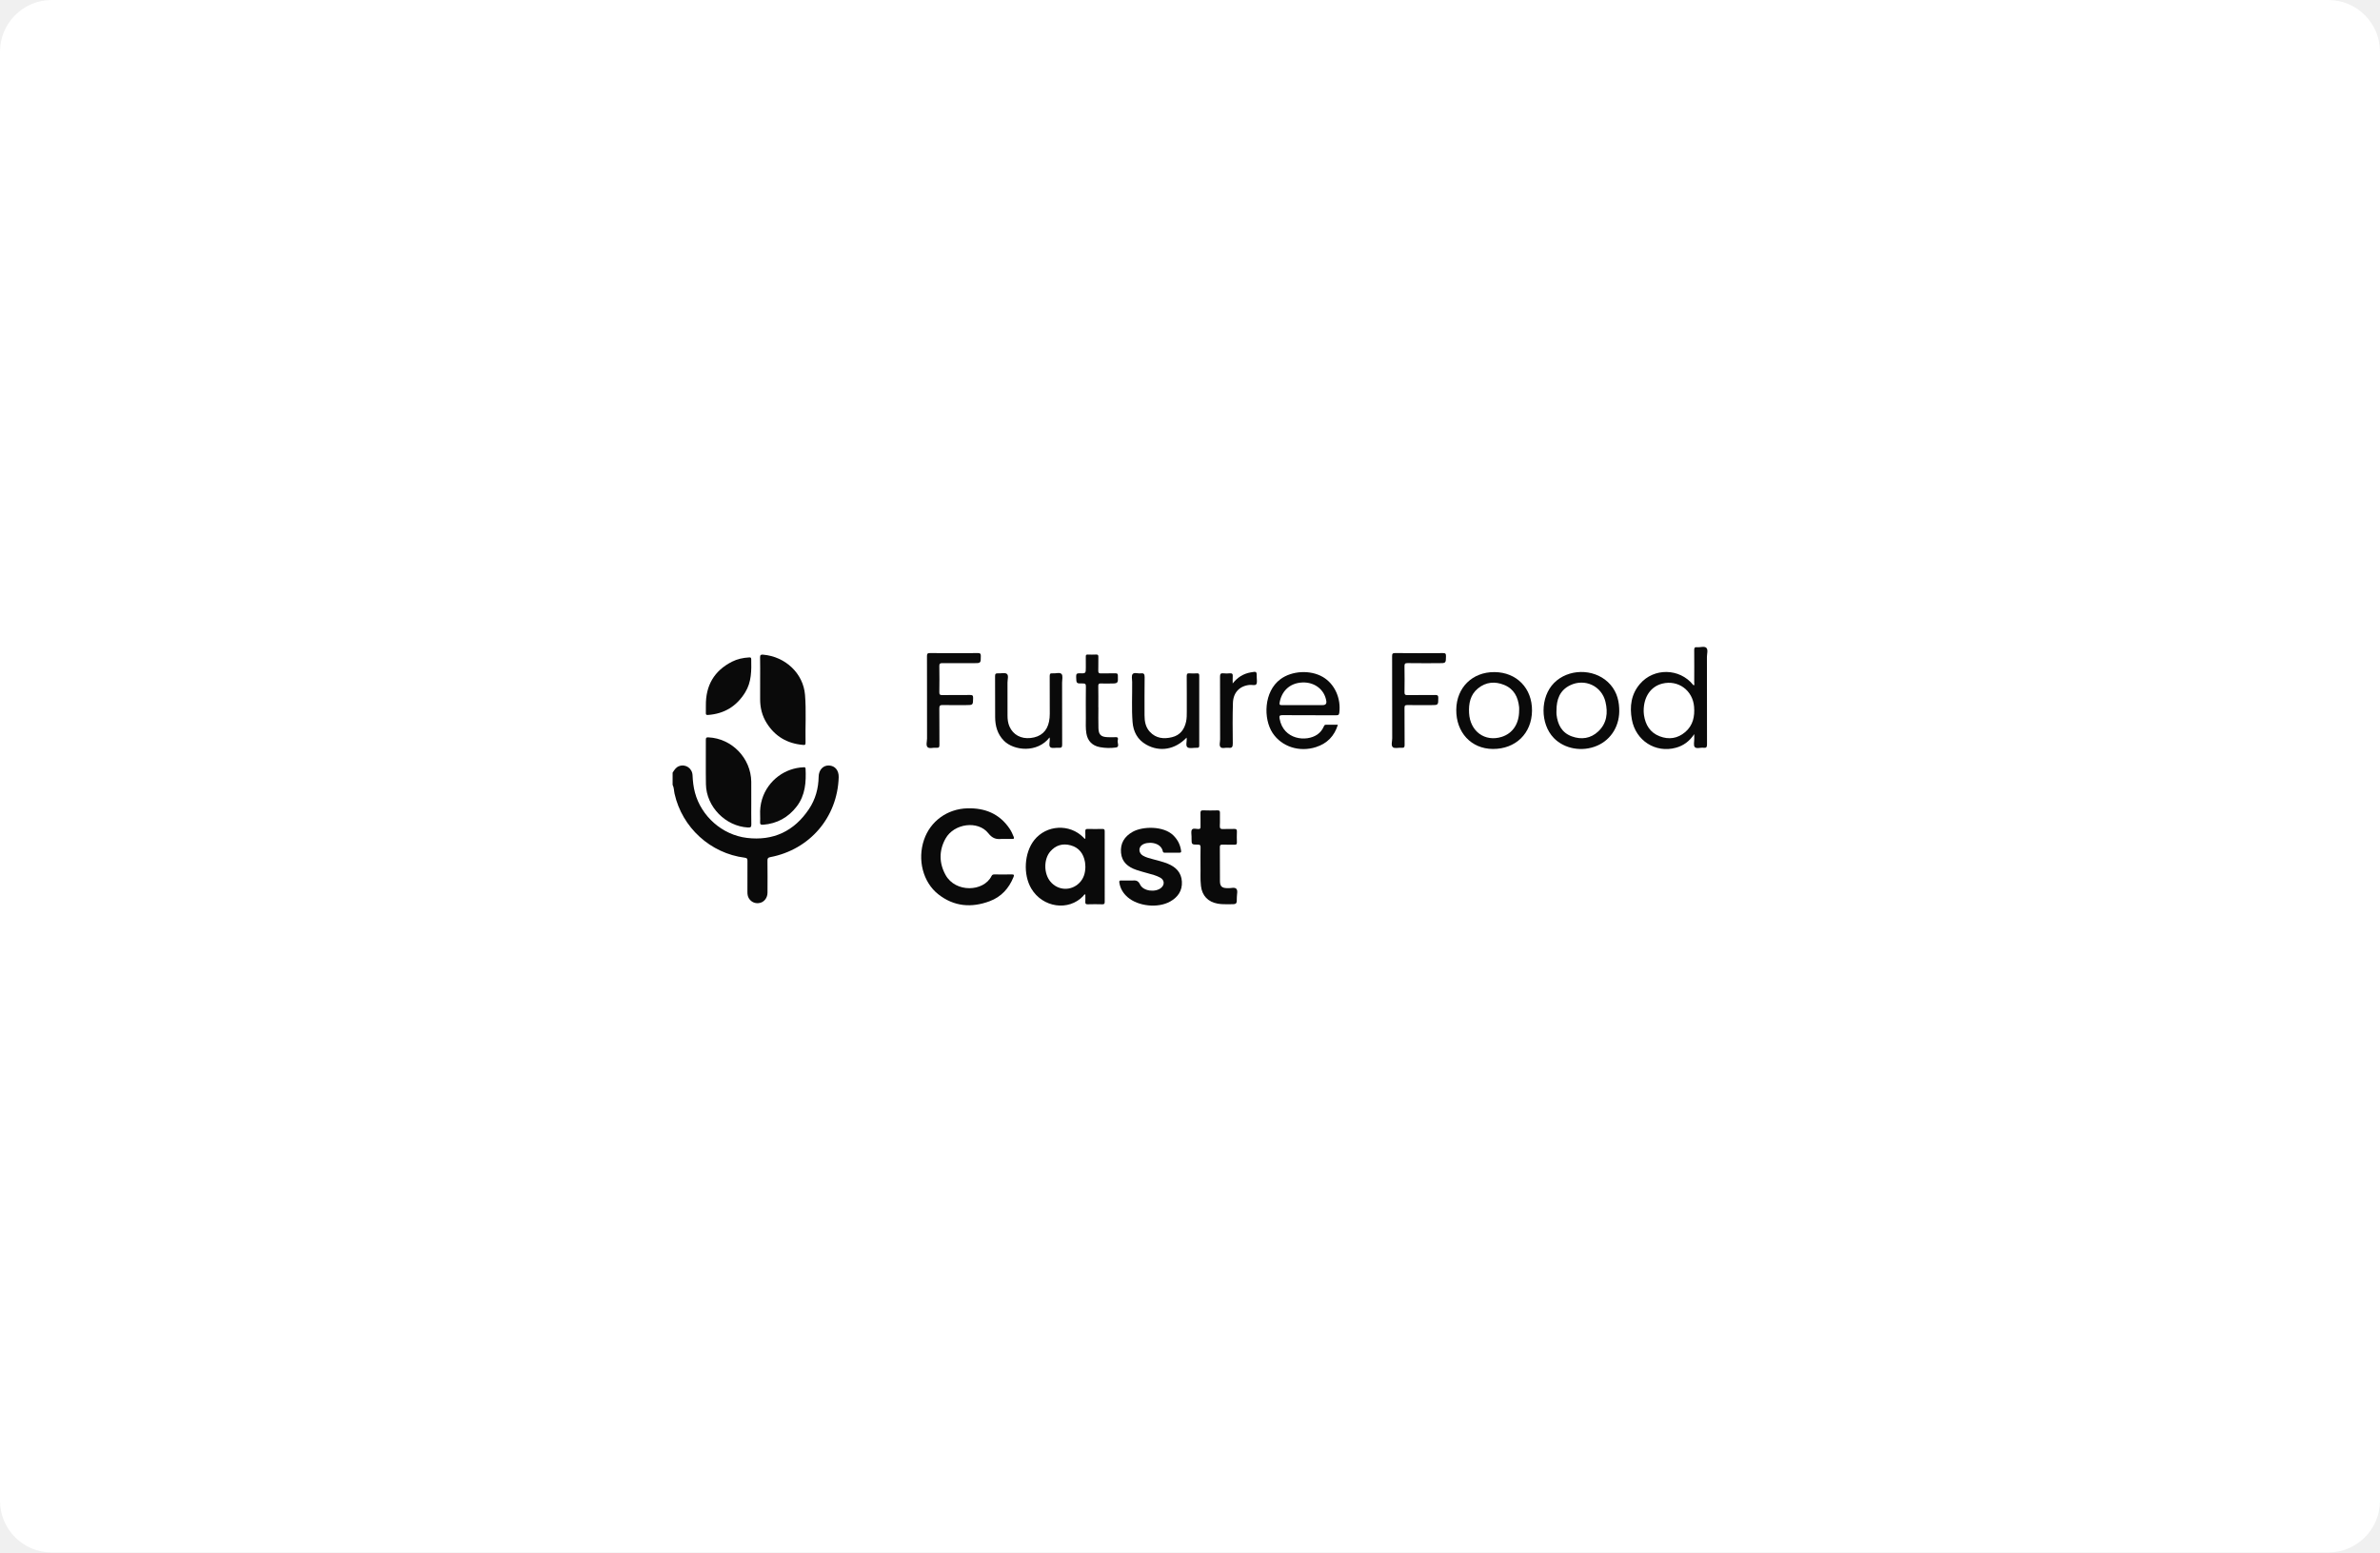
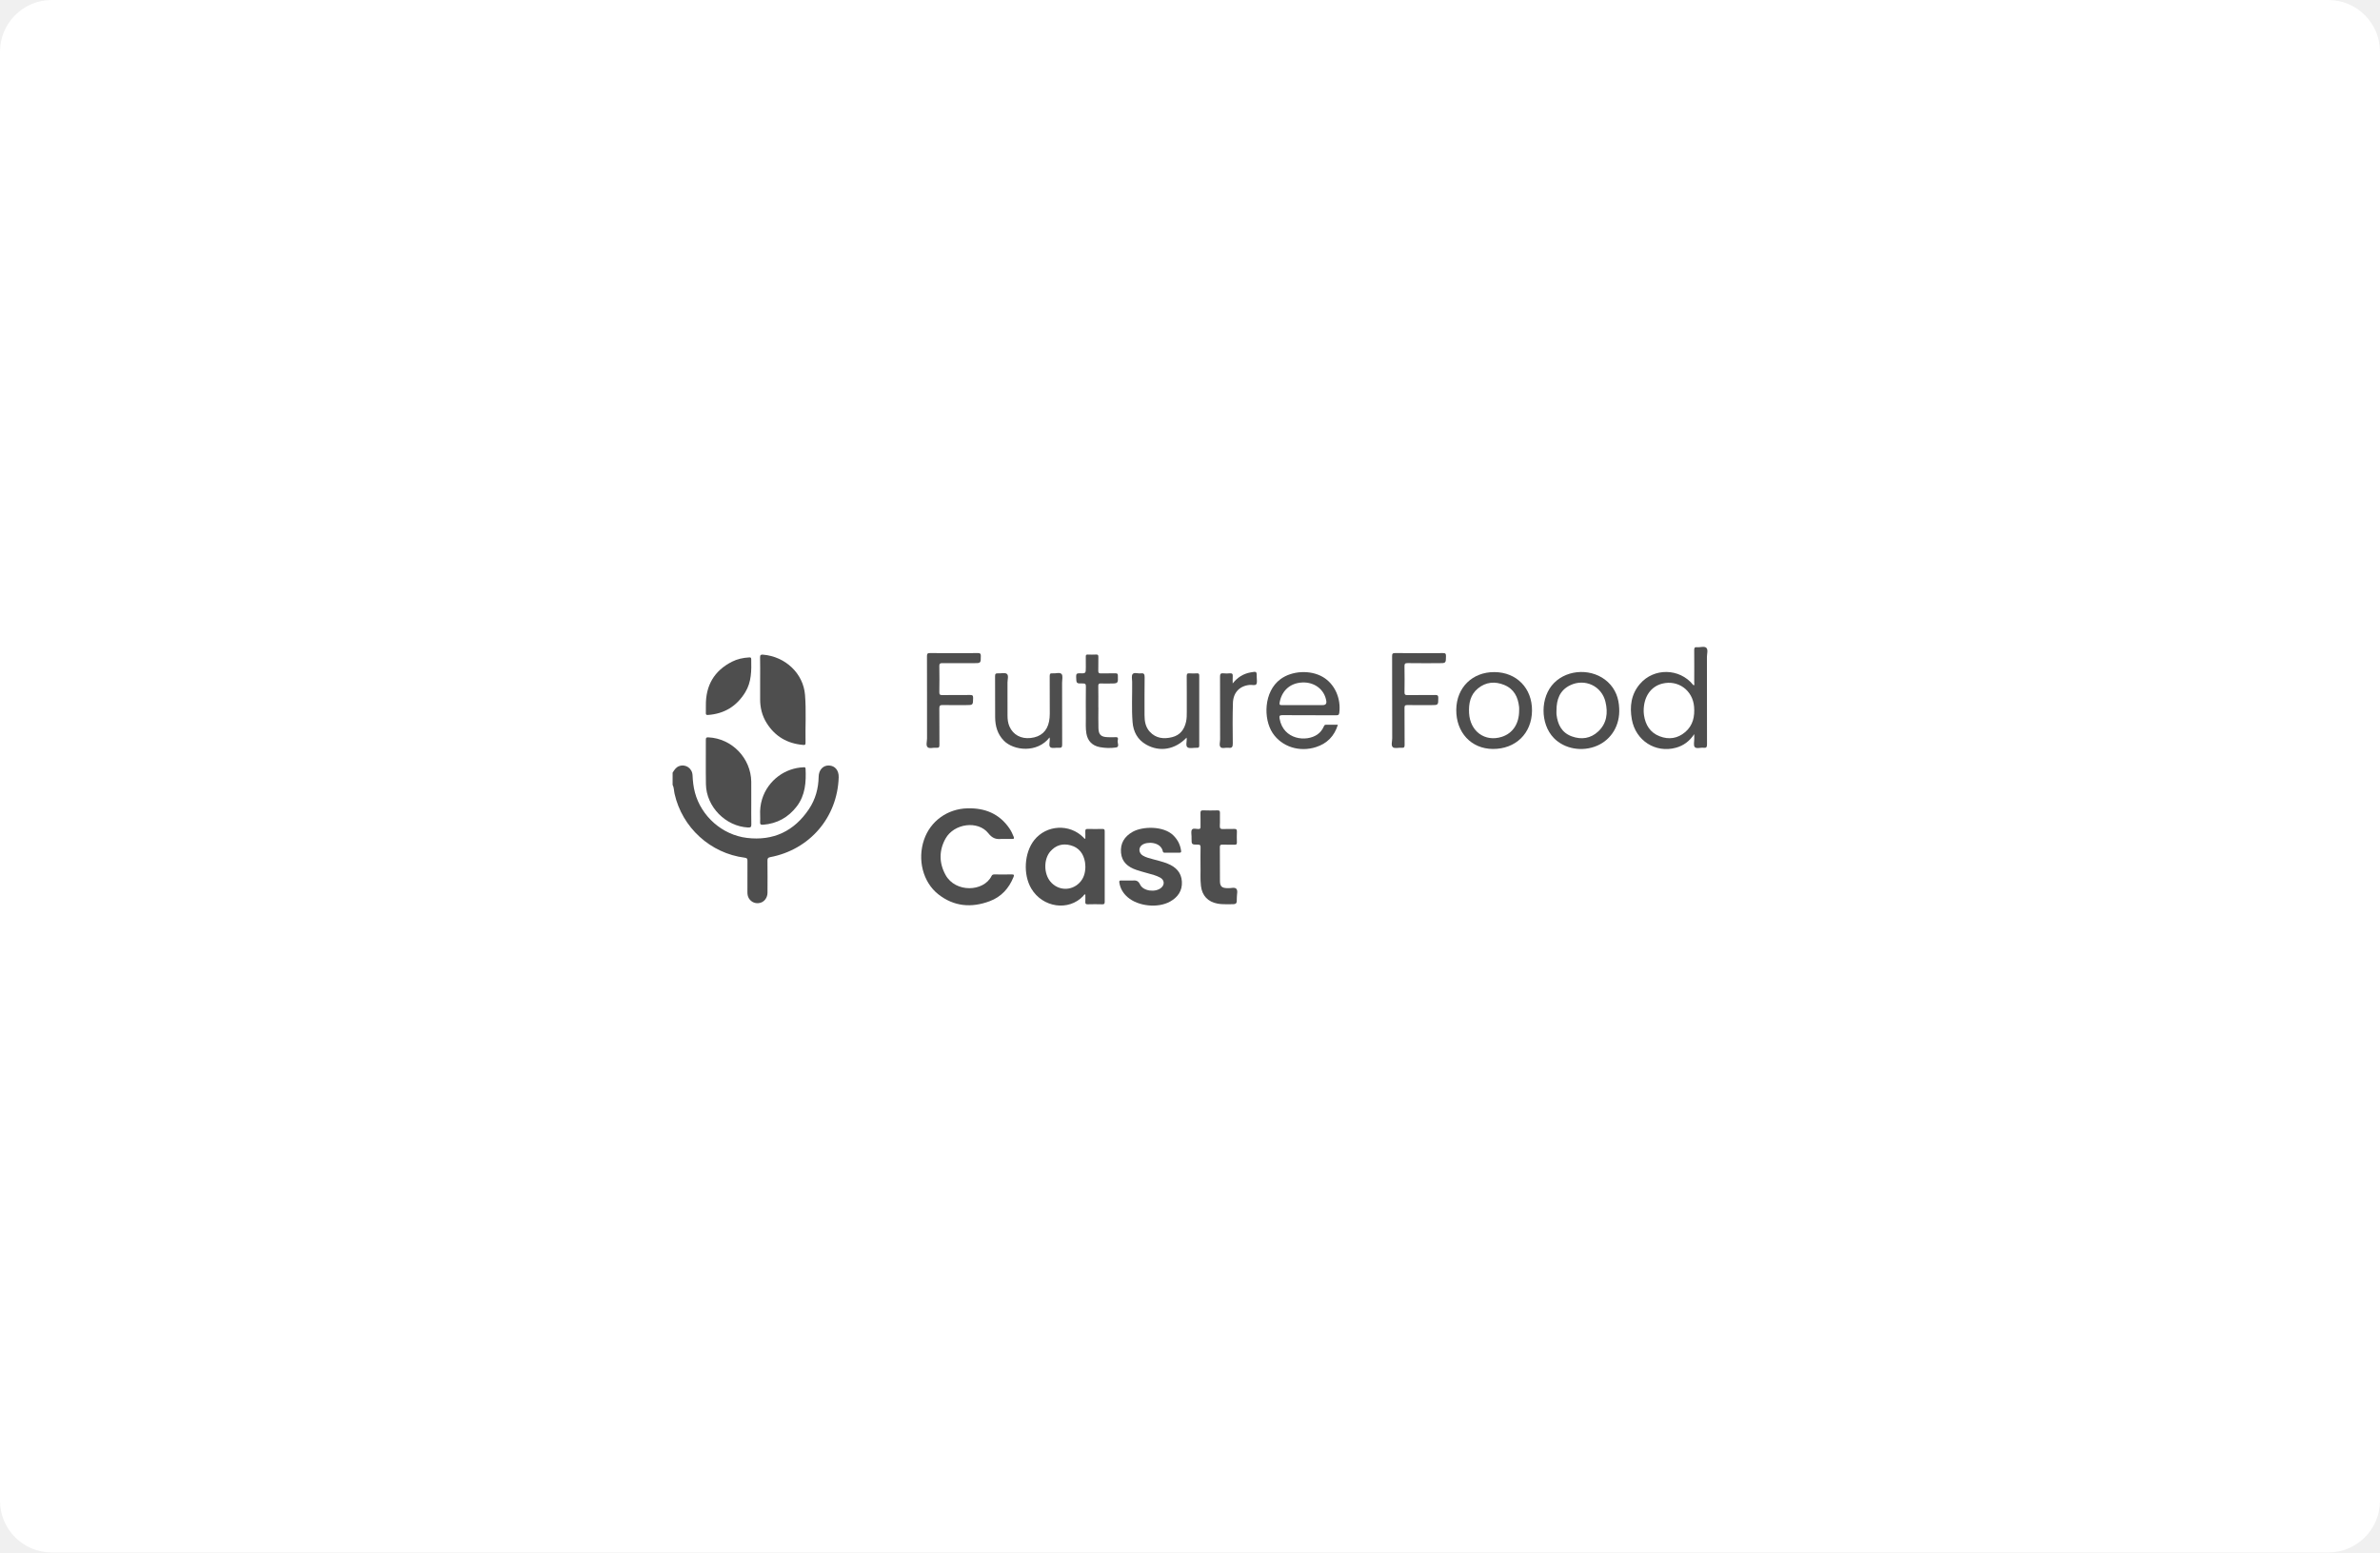
<svg xmlns="http://www.w3.org/2000/svg" preserveAspectRatio="none" overflow="visible" style="display: block;" width="368" height="240" viewBox="0 0 368 240" fill="none">
  <g id="Frame 402">
    <rect id="Rectangle 34625177" width="368" height="240" rx="8" fill="white" />
    <g id="Vector">
-       <path d="M104.001 119.452C104.259 119.049 104.495 118.632 104.986 118.446C105.992 118.065 107.037 118.753 107.085 119.865C107.125 120.77 107.222 121.659 107.457 122.538C108.431 126.172 111.648 129.068 115.484 129.533C119.564 130.027 122.792 128.494 125.075 125.09C126.084 123.585 126.551 121.887 126.581 120.075C126.599 119.021 127.271 118.301 128.183 118.34C129.123 118.381 129.715 119.105 129.681 120.171C129.482 126.364 125.207 131.352 119.088 132.51C118.736 132.577 118.663 132.717 118.667 133.053C118.687 134.704 118.682 136.354 118.673 138.005C118.669 138.771 118.193 139.408 117.534 139.575C116.847 139.748 116.178 139.485 115.806 138.896C115.613 138.59 115.567 138.251 115.567 137.897C115.569 136.298 115.562 134.699 115.573 133.101C115.575 132.8 115.534 132.643 115.169 132.597C109.845 131.926 105.478 127.937 104.305 122.716C104.201 122.254 104.225 121.763 104 121.329L104.001 119.452Z" fill="#0A0A0A" />
-       <path d="M167.817 129.637C167.817 129.262 167.83 128.887 167.813 128.513C167.801 128.247 167.887 128.143 168.168 128.149C168.936 128.165 169.706 128.166 170.474 128.149C170.769 128.143 170.813 128.271 170.812 128.524C170.805 132.154 170.804 135.785 170.813 139.415C170.813 139.703 170.748 139.808 170.44 139.799C169.69 139.777 168.938 139.777 168.187 139.799C167.878 139.809 167.797 139.699 167.813 139.412C167.834 139.033 167.818 138.652 167.818 138.269C167.605 138.254 167.576 138.424 167.491 138.515C165.241 140.9 161.214 140.323 159.457 137.36C158.167 135.185 158.37 131.827 159.911 129.88C161.795 127.5 165.394 127.306 167.524 129.471C167.584 129.533 167.64 129.598 167.696 129.662C167.736 129.654 167.776 129.645 167.817 129.637ZM167.824 134.036C167.804 133.777 167.808 133.513 167.762 133.258C167.535 131.975 166.85 131.043 165.559 130.685C164.326 130.343 163.24 130.654 162.395 131.635C161.364 132.833 161.38 135.044 162.408 136.281C163.574 137.686 165.594 137.783 166.882 136.499C167.566 135.817 167.805 134.97 167.824 134.036Z" fill="#0A0A0A" />
-       <path d="M155.114 129.691C155.027 129.691 154.938 129.683 154.851 129.691C154.005 129.786 153.422 129.581 152.821 128.819C151.234 126.801 147.521 127.279 146.197 129.644C145.17 131.48 145.189 133.43 146.211 135.273C147.744 138.032 152.092 137.891 153.314 135.426C153.414 135.223 153.557 135.177 153.77 135.179C154.66 135.19 155.552 135.199 156.443 135.176C156.853 135.166 156.81 135.337 156.701 135.607C155.994 137.35 154.804 138.654 153.032 139.317C150.211 140.372 147.505 140.159 145.083 138.251C142.704 136.378 141.823 132.897 142.876 129.817C143.859 126.943 146.473 125.046 149.578 124.962C152.29 124.889 154.533 125.79 156.094 128.089C156.368 128.492 156.57 128.934 156.749 129.387C156.831 129.597 156.79 129.705 156.529 129.696C156.058 129.682 155.586 129.691 155.114 129.691Z" fill="#0A0A0A" />
-       <path d="M116.163 124.083C116.163 125.195 116.149 126.306 116.172 127.418C116.18 127.808 116.11 127.949 115.665 127.926C112.196 127.746 109.214 124.727 109.152 121.24C109.111 118.948 109.152 116.655 109.138 114.364C109.136 114.029 109.233 113.978 109.55 113.992C113.169 114.164 116.115 117.209 116.161 120.854C116.175 121.929 116.163 123.006 116.163 124.083Z" fill="#0A0A0A" />
-       <path d="M117.535 105.054C117.535 103.908 117.551 102.762 117.525 101.617C117.517 101.247 117.664 101.179 117.977 101.206C121.447 101.497 124.206 104.112 124.473 107.421C124.673 109.896 124.505 112.382 124.554 114.862C124.56 115.2 124.369 115.177 124.157 115.158C121.729 114.947 119.838 113.848 118.543 111.779C117.834 110.647 117.527 109.404 117.534 108.075C117.539 107.068 117.535 106.061 117.535 105.054Z" fill="#0A0A0A" />
-       <path d="M261.968 113.49C261.212 114.617 260.291 115.277 259.126 115.596C255.985 116.457 252.914 114.505 252.319 111.22C251.959 109.229 252.201 107.328 253.572 105.73C255.729 103.211 259.685 103.284 261.776 105.851C261.807 105.89 261.846 105.925 261.886 105.969C262.044 105.849 261.964 105.681 261.964 105.542C261.97 103.857 261.977 102.172 261.961 100.488C261.958 100.154 262.04 100.012 262.394 100.053C262.889 100.109 263.536 99.839 263.849 100.162C264.134 100.456 263.928 101.089 263.928 101.571C263.933 106.07 263.924 110.569 263.941 115.066C263.944 115.503 263.831 115.653 263.397 115.599C262.935 115.541 262.316 115.794 262.049 115.492C261.82 115.234 261.978 114.635 261.97 114.187C261.965 114.004 261.968 113.821 261.968 113.49ZM254.147 109.925C254.157 110.066 254.159 110.311 254.194 110.55C254.423 112.058 255.13 113.243 256.606 113.819C258.038 114.379 259.4 114.171 260.573 113.172C261.78 112.145 262.063 110.752 261.942 109.253C261.734 106.712 259.472 105.072 257.032 105.681C255.246 106.126 254.136 107.721 254.147 109.925Z" fill="#0A0A0A" />
-       <path d="M174.564 136.121C174.74 136.121 174.915 136.133 175.089 136.119C175.619 136.08 175.984 136.114 176.281 136.742C176.778 137.787 178.678 138 179.558 137.234C180.11 136.753 180.047 136.039 179.402 135.679C178.789 135.337 178.106 135.178 177.435 134.99C176.848 134.826 176.257 134.671 175.682 134.471C174.412 134.032 173.467 133.279 173.335 131.842C173.2 130.363 173.867 129.306 175.141 128.59C176.679 127.727 179.898 127.655 181.41 129.132C182.087 129.794 182.484 130.566 182.619 131.491C182.65 131.7 182.641 131.823 182.38 131.82C181.611 131.811 180.842 131.809 180.073 131.822C179.857 131.825 179.82 131.71 179.781 131.546C179.435 130.138 177.372 130.051 176.585 130.627C175.994 131.058 176.061 131.88 176.718 132.273C177.186 132.552 177.716 132.677 178.237 132.82C179.009 133.033 179.792 133.211 180.538 133.511C181.797 134.019 182.659 134.861 182.745 136.275C182.831 137.692 182.132 138.699 180.928 139.373C179.043 140.429 175.996 140.114 174.364 138.706C173.67 138.107 173.218 137.365 173.075 136.446C173.034 136.185 173.1 136.105 173.361 136.115C173.763 136.131 174.165 136.119 174.566 136.119L174.564 136.121Z" fill="#0A0A0A" />
-       <path d="M206.866 112.044C206.317 113.803 205.202 114.939 203.488 115.492C200.905 116.325 198.179 115.436 196.776 113.321C195.323 111.13 195.385 106.915 197.992 104.992C199.753 103.693 202.592 103.521 204.538 104.654C206.365 105.717 207.379 107.959 207.082 110.212C207.036 110.558 206.869 110.574 206.596 110.573C203.834 110.567 201.072 110.581 198.311 110.557C197.841 110.553 197.779 110.677 197.855 111.107C198.435 114.375 202.011 114.738 203.708 113.538C204.148 113.227 204.461 112.816 204.679 112.333C204.755 112.163 204.807 112.033 205.035 112.038C205.627 112.052 206.221 112.044 206.866 112.044ZM201.437 109.002C202.466 109.002 203.495 109.002 204.523 109.002C204.958 109.002 205.142 108.794 205.077 108.376C204.803 106.612 203.264 105.421 201.363 105.507C199.274 105.603 198.115 107.004 197.851 108.665C197.802 108.976 197.943 109.006 198.194 109.005C199.275 108.997 200.356 109.002 201.437 109.002Z" fill="#0A0A0A" />
-       <path d="M231.08 103.901C234.513 103.926 236.918 106.403 236.882 109.874C236.843 113.38 234.349 115.81 230.814 115.784C227.486 115.76 225.135 113.234 225.171 109.717C225.206 106.293 227.66 103.876 231.08 103.901ZM234.891 109.842C234.891 109.668 234.906 109.494 234.889 109.321C234.73 107.77 234.105 106.504 232.577 105.883C231.147 105.302 229.755 105.426 228.538 106.414C227.329 107.395 227.075 108.775 227.151 110.227C227.302 113.065 229.6 114.734 232.193 113.916C233.902 113.378 234.896 111.882 234.891 109.842Z" fill="#0A0A0A" />
-       <path d="M250.362 109.491C250.512 112.097 249.171 114.327 246.943 115.284C244.636 116.274 241.889 115.783 240.249 114.087C238.123 111.886 238.141 107.745 240.291 105.579C242.468 103.384 246.315 103.308 248.605 105.431C249.811 106.548 250.304 107.982 250.362 109.491ZM240.666 109.821C240.666 110.03 240.646 110.239 240.669 110.445C240.846 111.996 241.469 113.267 243.031 113.838C244.527 114.383 245.957 114.171 247.125 113.073C248.466 111.813 248.644 110.187 248.239 108.496C247.65 106.04 245.047 104.835 242.771 105.941C241.157 106.726 240.67 108.157 240.666 109.821Z" fill="#0A0A0A" />
-       <path d="M185.626 133.879C185.626 132.787 185.611 131.883 185.634 130.979C185.643 130.651 185.538 130.574 185.221 130.574C184.24 130.574 184.24 130.56 184.24 129.604C184.24 129.517 184.239 129.43 184.24 129.343C184.246 128.979 184.125 128.532 184.294 128.272C184.486 127.977 184.968 128.171 185.322 128.162C185.595 128.154 185.631 128.032 185.628 127.809C185.62 127.114 185.638 126.418 185.62 125.724C185.61 125.405 185.673 125.259 186.042 125.275C186.774 125.306 187.51 125.297 188.244 125.278C188.536 125.271 188.64 125.351 188.63 125.654C188.609 126.313 188.657 126.977 188.612 127.635C188.581 128.094 188.748 128.19 189.168 128.163C189.725 128.126 190.286 128.17 190.845 128.147C191.174 128.133 191.266 128.25 191.253 128.565C191.23 129.121 191.234 129.678 191.251 130.233C191.259 130.508 191.168 130.596 190.893 130.589C190.265 130.572 189.635 130.596 189.006 130.577C188.72 130.569 188.614 130.64 188.616 130.947C188.631 132.702 188.616 134.457 188.631 136.213C188.637 137.009 188.917 137.271 189.706 137.301C189.758 137.303 189.811 137.298 189.863 137.302C190.309 137.339 190.895 137.104 191.166 137.407C191.428 137.7 191.238 138.271 191.243 138.719C191.252 139.792 191.246 139.795 190.16 139.79C189.532 139.787 188.906 139.812 188.28 139.698C186.783 139.428 185.873 138.475 185.695 136.97C185.566 135.878 185.657 134.782 185.625 133.877L185.626 133.879Z" fill="#0A0A0A" />
-       <path d="M183.473 114.033C181.693 115.886 179.339 116.297 177.242 115.119C175.881 114.355 175.233 113.113 175.118 111.613C174.958 109.55 175.081 107.48 175.056 105.412C175.051 104.998 174.923 104.454 175.133 104.203C175.381 103.905 175.952 104.154 176.378 104.095C176.846 104.032 176.992 104.187 176.985 104.679C176.953 106.642 176.974 108.607 176.97 110.571C176.968 111.516 177.13 112.418 177.795 113.136C178.742 114.157 179.952 114.276 181.22 113.965C182.47 113.659 183.133 112.769 183.396 111.553C183.507 111.039 183.504 110.519 183.503 109.997C183.5 108.172 183.511 106.347 183.493 104.522C183.49 104.181 183.582 104.067 183.926 104.094C184.307 104.125 184.695 104.119 185.078 104.094C185.368 104.076 185.428 104.188 185.428 104.452C185.42 108.049 185.42 111.648 185.428 115.245C185.428 115.506 185.372 115.617 185.083 115.601C184.579 115.572 183.928 115.768 183.608 115.522C183.272 115.264 183.564 114.58 183.473 114.033Z" fill="#0A0A0A" />
-       <path d="M162.289 113.999C160.384 116.47 156.717 116.048 155.208 114.492C154.221 113.474 153.882 112.233 153.872 110.876C153.855 108.757 153.877 106.637 153.86 104.518C153.857 104.158 153.983 104.073 154.311 104.095C154.78 104.126 155.391 103.947 155.683 104.179C155.994 104.426 155.778 105.058 155.781 105.522C155.793 107.224 155.786 108.927 155.785 110.629C155.785 111.206 155.849 111.773 156.084 112.307C156.653 113.597 157.871 114.256 159.365 114.09C160.93 113.916 161.904 113.046 162.204 111.547C162.283 111.155 162.319 110.759 162.318 110.356C162.312 108.411 162.324 106.465 162.307 104.52C162.304 104.177 162.396 104.058 162.74 104.095C163.221 104.146 163.863 103.891 164.14 104.199C164.379 104.463 164.222 105.088 164.222 105.554C164.226 108.733 164.216 111.912 164.234 115.091C164.236 115.494 164.142 115.641 163.723 115.6C163.275 115.556 162.685 115.739 162.409 115.515C162.117 115.279 162.348 114.669 162.315 114.225C162.312 114.176 162.304 114.129 162.289 113.999Z" fill="#0A0A0A" />
-       <path d="M143.339 108.262C143.339 105.986 143.346 103.709 143.33 101.433C143.328 101.082 143.397 100.959 143.781 100.961C146.261 100.98 148.743 100.978 151.224 100.962C151.574 100.96 151.656 101.068 151.655 101.399C151.654 102.522 151.666 102.522 150.547 102.522C148.939 102.522 147.332 102.531 145.724 102.516C145.381 102.513 145.233 102.573 145.24 102.964C145.264 104.318 145.262 105.675 145.24 107.03C145.234 107.387 145.358 107.458 145.689 107.454C147.122 107.438 148.555 107.457 149.988 107.44C150.332 107.435 150.472 107.492 150.466 107.881C150.449 109.003 150.469 109.003 149.36 109.003C148.171 109.003 146.983 109.022 145.796 108.994C145.375 108.984 145.232 109.077 145.239 109.526C145.266 111.384 145.24 113.245 145.257 115.104C145.261 115.469 145.208 115.652 144.784 115.598C144.322 115.541 143.707 115.786 143.424 115.504C143.141 115.224 143.343 114.615 143.341 114.152C143.333 112.188 143.337 110.225 143.337 108.261L143.339 108.262Z" fill="#0A0A0A" />
-       <path d="M215.258 108.236C215.258 105.978 215.266 103.719 215.251 101.46C215.248 101.099 215.299 100.955 215.721 100.959C218.184 100.984 220.647 100.978 223.111 100.963C223.466 100.961 223.585 101.034 223.581 101.41C223.567 102.523 223.584 102.523 222.469 102.523C220.862 102.523 219.254 102.537 217.648 102.512C217.244 102.506 217.158 102.625 217.165 103.007C217.19 104.345 217.185 105.683 217.167 107.021C217.162 107.359 217.253 107.462 217.601 107.458C219.05 107.439 220.5 107.461 221.95 107.441C222.294 107.437 222.39 107.53 222.39 107.874C222.386 109.005 222.4 109.005 221.289 109.005C220.066 109.005 218.843 109.021 217.621 108.996C217.244 108.989 217.162 109.103 217.167 109.46C217.184 111.355 217.165 113.248 217.184 115.142C217.187 115.5 217.109 115.634 216.731 115.601C216.264 115.56 215.638 115.751 215.365 115.516C215.049 115.244 215.27 114.605 215.267 114.127C215.254 112.164 215.261 110.2 215.261 108.237L215.258 108.236Z" fill="#0A0A0A" />
-       <path d="M109.144 109.07C109.107 105.996 110.409 103.703 113.183 102.293C113.998 101.879 114.885 101.688 115.8 101.636C115.975 101.626 116.149 101.602 116.155 101.877C116.192 103.653 116.215 105.422 115.232 107.021C113.909 109.175 111.999 110.351 109.461 110.529C109.176 110.549 109.135 110.446 109.141 110.216C109.151 109.834 109.144 109.452 109.144 109.07Z" fill="#0A0A0A" />
-       <path d="M117.536 126.06C117.347 122.498 119.634 119.907 122.188 119.012C122.848 118.78 123.528 118.644 124.229 118.619C124.383 118.613 124.547 118.582 124.558 118.828C124.656 120.905 124.528 122.933 123.19 124.672C121.881 126.374 120.154 127.326 117.995 127.5C117.619 127.531 117.499 127.416 117.531 127.05C117.559 126.722 117.536 126.39 117.536 126.06Z" fill="#0A0A0A" />
-       <path d="M169.835 109.345C169.835 110.422 169.811 111.499 169.843 112.575C169.872 113.586 170.245 113.928 171.265 113.963C171.684 113.977 172.104 113.984 172.522 113.962C172.951 113.939 172.875 114.252 172.827 114.451C172.736 114.831 173.161 115.474 172.555 115.558C171.739 115.672 170.884 115.66 170.052 115.5C168.892 115.278 168.175 114.549 167.979 113.386C167.845 112.591 167.898 111.792 167.895 110.994C167.887 109.378 167.88 107.763 167.902 106.148C167.907 105.77 167.826 105.646 167.421 105.656C166.406 105.682 166.428 105.659 166.397 104.629C166.384 104.203 166.483 104.069 166.931 104.085C167.892 104.122 167.893 104.095 167.892 103.16C167.892 102.604 167.9 102.048 167.887 101.492C167.882 101.269 167.95 101.182 168.182 101.189C168.619 101.203 169.056 101.21 169.491 101.187C169.789 101.172 169.834 101.302 169.83 101.556C169.816 102.267 169.84 102.98 169.819 103.692C169.809 104.01 169.909 104.114 170.232 104.104C170.982 104.082 171.734 104.107 172.484 104.092C172.752 104.086 172.837 104.156 172.847 104.437C172.887 105.666 172.897 105.665 171.645 105.665C171.174 105.665 170.701 105.685 170.231 105.659C169.913 105.642 169.811 105.733 169.818 106.061C169.839 107.154 169.826 108.249 169.826 109.343H169.835V109.345Z" fill="#0A0A0A" />
-       <path d="M190.603 105.655C191.331 104.731 192.223 104.158 193.358 103.951C194.318 103.776 194.326 103.774 194.32 104.712C194.318 105.075 194.423 105.523 194.25 105.777C194.079 106.025 193.598 105.851 193.254 105.881C191.707 106.018 190.691 107.025 190.638 108.67C190.573 110.754 190.59 112.841 190.615 114.927C190.621 115.457 190.502 115.682 189.942 115.6C189.533 115.539 188.991 115.771 188.733 115.51C188.476 115.25 188.658 114.718 188.657 114.306C188.65 111.073 188.661 107.84 188.643 104.606C188.641 104.198 188.742 104.046 189.16 104.091C189.488 104.127 189.826 104.124 190.155 104.091C190.541 104.054 190.635 104.213 190.608 104.565C190.58 104.926 190.603 105.291 190.603 105.655Z" fill="#0A0A0A" />
+       <path d="M104.001 119.452C104.259 119.049 104.495 118.632 104.986 118.446C105.992 118.065 107.037 118.753 107.085 119.865C107.125 120.77 107.222 121.659 107.457 122.538C108.431 126.172 111.648 129.068 115.484 129.533C119.564 130.027 122.792 128.494 125.075 125.09C126.084 123.585 126.551 121.887 126.581 120.075C126.599 119.021 127.271 118.301 128.183 118.34C129.123 118.381 129.715 119.105 129.681 120.171C129.482 126.364 125.207 131.352 119.088 132.51C118.736 132.577 118.663 132.717 118.667 133.053C118.687 134.704 118.682 136.354 118.673 138.005C118.669 138.771 118.193 139.408 117.534 139.575C116.847 139.748 116.178 139.485 115.806 138.896C115.613 138.59 115.567 138.251 115.567 137.897C115.569 136.298 115.562 134.699 115.573 133.101C115.575 132.8 115.534 132.643 115.169 132.597C109.845 131.926 105.478 127.937 104.305 122.716C104.201 122.254 104.225 121.763 104 121.329L104.001 119.452Z" fill="#4E4E4E" />
+       <path d="M167.817 129.637C167.817 129.262 167.83 128.887 167.813 128.513C167.801 128.247 167.887 128.143 168.168 128.149C168.936 128.165 169.706 128.166 170.474 128.149C170.769 128.143 170.813 128.271 170.812 128.524C170.805 132.154 170.804 135.785 170.813 139.415C170.813 139.703 170.748 139.808 170.44 139.799C169.69 139.777 168.938 139.777 168.187 139.799C167.878 139.809 167.797 139.699 167.813 139.412C167.834 139.033 167.818 138.652 167.818 138.269C167.605 138.254 167.576 138.424 167.491 138.515C165.241 140.9 161.214 140.323 159.457 137.36C158.167 135.185 158.37 131.827 159.911 129.88C161.795 127.5 165.394 127.306 167.524 129.471C167.584 129.533 167.64 129.598 167.696 129.662C167.736 129.654 167.776 129.645 167.817 129.637ZM167.824 134.036C167.804 133.777 167.808 133.513 167.762 133.258C167.535 131.975 166.85 131.043 165.559 130.685C164.326 130.343 163.24 130.654 162.395 131.635C161.364 132.833 161.38 135.044 162.408 136.281C163.574 137.686 165.594 137.783 166.882 136.499C167.566 135.817 167.805 134.97 167.824 134.036Z" fill="#4E4E4E" />
+       <path d="M155.114 129.691C155.027 129.691 154.938 129.683 154.851 129.691C154.005 129.786 153.422 129.581 152.821 128.819C151.234 126.801 147.521 127.279 146.197 129.644C145.17 131.48 145.189 133.43 146.211 135.273C147.744 138.032 152.092 137.891 153.314 135.426C153.414 135.223 153.557 135.177 153.77 135.179C154.66 135.19 155.552 135.199 156.443 135.176C156.853 135.166 156.81 135.337 156.701 135.607C155.994 137.35 154.804 138.654 153.032 139.317C150.211 140.372 147.505 140.159 145.083 138.251C142.704 136.378 141.823 132.897 142.876 129.817C143.859 126.943 146.473 125.046 149.578 124.962C152.29 124.889 154.533 125.79 156.094 128.089C156.368 128.492 156.57 128.934 156.749 129.387C156.831 129.597 156.79 129.705 156.529 129.696C156.058 129.682 155.586 129.691 155.114 129.691Z" fill="#4E4E4E" />
+       <path d="M116.163 124.083C116.163 125.195 116.149 126.306 116.172 127.418C116.18 127.808 116.11 127.949 115.665 127.926C112.196 127.746 109.214 124.727 109.152 121.24C109.111 118.948 109.152 116.655 109.138 114.364C109.136 114.029 109.233 113.978 109.55 113.992C113.169 114.164 116.115 117.209 116.161 120.854C116.175 121.929 116.163 123.006 116.163 124.083Z" fill="#4E4E4E" />
+       <path d="M117.535 105.054C117.535 103.908 117.551 102.762 117.525 101.617C117.517 101.247 117.664 101.179 117.977 101.206C121.447 101.497 124.206 104.112 124.473 107.421C124.673 109.896 124.505 112.382 124.554 114.862C124.56 115.2 124.369 115.177 124.157 115.158C121.729 114.947 119.838 113.848 118.543 111.779C117.834 110.647 117.527 109.404 117.534 108.075C117.539 107.068 117.535 106.061 117.535 105.054Z" fill="#4E4E4E" />
+       <path d="M261.968 113.49C261.212 114.617 260.291 115.277 259.126 115.596C255.985 116.457 252.914 114.505 252.319 111.22C251.959 109.229 252.201 107.328 253.572 105.73C255.729 103.211 259.685 103.284 261.776 105.851C261.807 105.89 261.846 105.925 261.886 105.969C262.044 105.849 261.964 105.681 261.964 105.542C261.97 103.857 261.977 102.172 261.961 100.488C261.958 100.154 262.04 100.012 262.394 100.053C262.889 100.109 263.536 99.839 263.849 100.162C264.134 100.456 263.928 101.089 263.928 101.571C263.933 106.07 263.924 110.569 263.941 115.066C263.944 115.503 263.831 115.653 263.397 115.599C262.935 115.541 262.316 115.794 262.049 115.492C261.82 115.234 261.978 114.635 261.97 114.187C261.965 114.004 261.968 113.821 261.968 113.49ZM254.147 109.925C254.157 110.066 254.159 110.311 254.194 110.55C254.423 112.058 255.13 113.243 256.606 113.819C258.038 114.379 259.4 114.171 260.573 113.172C261.78 112.145 262.063 110.752 261.942 109.253C261.734 106.712 259.472 105.072 257.032 105.681C255.246 106.126 254.136 107.721 254.147 109.925Z" fill="#4E4E4E" />
+       <path d="M174.564 136.121C174.74 136.121 174.915 136.133 175.089 136.119C175.619 136.08 175.984 136.114 176.281 136.742C176.778 137.787 178.678 138 179.558 137.234C180.11 136.753 180.047 136.039 179.402 135.679C178.789 135.337 178.106 135.178 177.435 134.99C176.848 134.826 176.257 134.671 175.682 134.471C174.412 134.032 173.467 133.279 173.335 131.842C173.2 130.363 173.867 129.306 175.141 128.59C176.679 127.727 179.898 127.655 181.41 129.132C182.087 129.794 182.484 130.566 182.619 131.491C182.65 131.7 182.641 131.823 182.38 131.82C181.611 131.811 180.842 131.809 180.073 131.822C179.857 131.825 179.82 131.71 179.781 131.546C179.435 130.138 177.372 130.051 176.585 130.627C175.994 131.058 176.061 131.88 176.718 132.273C177.186 132.552 177.716 132.677 178.237 132.82C179.009 133.033 179.792 133.211 180.538 133.511C181.797 134.019 182.659 134.861 182.745 136.275C182.831 137.692 182.132 138.699 180.928 139.373C179.043 140.429 175.996 140.114 174.364 138.706C173.67 138.107 173.218 137.365 173.075 136.446C173.034 136.185 173.1 136.105 173.361 136.115C173.763 136.131 174.165 136.119 174.566 136.119L174.564 136.121Z" fill="#4E4E4E" />
+       <path d="M206.866 112.044C206.317 113.803 205.202 114.939 203.488 115.492C200.905 116.325 198.179 115.436 196.776 113.321C195.323 111.13 195.385 106.915 197.992 104.992C199.753 103.693 202.592 103.521 204.538 104.654C206.365 105.717 207.379 107.959 207.082 110.212C207.036 110.558 206.869 110.574 206.596 110.573C203.834 110.567 201.072 110.581 198.311 110.557C197.841 110.553 197.779 110.677 197.855 111.107C198.435 114.375 202.011 114.738 203.708 113.538C204.148 113.227 204.461 112.816 204.679 112.333C204.755 112.163 204.807 112.033 205.035 112.038C205.627 112.052 206.221 112.044 206.866 112.044ZM201.437 109.002C202.466 109.002 203.495 109.002 204.523 109.002C204.958 109.002 205.142 108.794 205.077 108.376C204.803 106.612 203.264 105.421 201.363 105.507C199.274 105.603 198.115 107.004 197.851 108.665C197.802 108.976 197.943 109.006 198.194 109.005C199.275 108.997 200.356 109.002 201.437 109.002Z" fill="#4E4E4E" />
+       <path d="M231.08 103.901C234.513 103.926 236.918 106.403 236.882 109.874C236.843 113.38 234.349 115.81 230.814 115.784C227.486 115.76 225.135 113.234 225.171 109.717C225.206 106.293 227.66 103.876 231.08 103.901ZM234.891 109.842C234.891 109.668 234.906 109.494 234.889 109.321C234.73 107.77 234.105 106.504 232.577 105.883C231.147 105.302 229.755 105.426 228.538 106.414C227.329 107.395 227.075 108.775 227.151 110.227C227.302 113.065 229.6 114.734 232.193 113.916C233.902 113.378 234.896 111.882 234.891 109.842Z" fill="#4E4E4E" />
+       <path d="M250.362 109.491C250.512 112.097 249.171 114.327 246.943 115.284C244.636 116.274 241.889 115.783 240.249 114.087C238.123 111.886 238.141 107.745 240.291 105.579C242.468 103.384 246.315 103.308 248.605 105.431C249.811 106.548 250.304 107.982 250.362 109.491ZM240.666 109.821C240.666 110.03 240.646 110.239 240.669 110.445C240.846 111.996 241.469 113.267 243.031 113.838C244.527 114.383 245.957 114.171 247.125 113.073C248.466 111.813 248.644 110.187 248.239 108.496C247.65 106.04 245.047 104.835 242.771 105.941C241.157 106.726 240.67 108.157 240.666 109.821Z" fill="#4E4E4E" />
+       <path d="M185.626 133.879C185.626 132.787 185.611 131.883 185.634 130.979C185.643 130.651 185.538 130.574 185.221 130.574C184.24 130.574 184.24 130.56 184.24 129.604C184.24 129.517 184.239 129.43 184.24 129.343C184.246 128.979 184.125 128.532 184.294 128.272C184.486 127.977 184.968 128.171 185.322 128.162C185.595 128.154 185.631 128.032 185.628 127.809C185.62 127.114 185.638 126.418 185.62 125.724C185.61 125.405 185.673 125.259 186.042 125.275C186.774 125.306 187.51 125.297 188.244 125.278C188.536 125.271 188.64 125.351 188.63 125.654C188.609 126.313 188.657 126.977 188.612 127.635C188.581 128.094 188.748 128.19 189.168 128.163C189.725 128.126 190.286 128.17 190.845 128.147C191.174 128.133 191.266 128.25 191.253 128.565C191.23 129.121 191.234 129.678 191.251 130.233C191.259 130.508 191.168 130.596 190.893 130.589C190.265 130.572 189.635 130.596 189.006 130.577C188.72 130.569 188.614 130.64 188.616 130.947C188.631 132.702 188.616 134.457 188.631 136.213C188.637 137.009 188.917 137.271 189.706 137.301C189.758 137.303 189.811 137.298 189.863 137.302C190.309 137.339 190.895 137.104 191.166 137.407C191.428 137.7 191.238 138.271 191.243 138.719C191.252 139.792 191.246 139.795 190.16 139.79C189.532 139.787 188.906 139.812 188.28 139.698C186.783 139.428 185.873 138.475 185.695 136.97C185.566 135.878 185.657 134.782 185.625 133.877L185.626 133.879Z" fill="#4E4E4E" />
+       <path d="M183.473 114.033C181.693 115.886 179.339 116.297 177.242 115.119C175.881 114.355 175.233 113.113 175.118 111.613C174.958 109.55 175.081 107.48 175.056 105.412C175.051 104.998 174.923 104.454 175.133 104.203C175.381 103.905 175.952 104.154 176.378 104.095C176.846 104.032 176.992 104.187 176.985 104.679C176.953 106.642 176.974 108.607 176.97 110.571C176.968 111.516 177.13 112.418 177.795 113.136C178.742 114.157 179.952 114.276 181.22 113.965C182.47 113.659 183.133 112.769 183.396 111.553C183.507 111.039 183.504 110.519 183.503 109.997C183.5 108.172 183.511 106.347 183.493 104.522C183.49 104.181 183.582 104.067 183.926 104.094C184.307 104.125 184.695 104.119 185.078 104.094C185.368 104.076 185.428 104.188 185.428 104.452C185.42 108.049 185.42 111.648 185.428 115.245C185.428 115.506 185.372 115.617 185.083 115.601C184.579 115.572 183.928 115.768 183.608 115.522C183.272 115.264 183.564 114.58 183.473 114.033Z" fill="#4E4E4E" />
+       <path d="M162.289 113.999C160.384 116.47 156.717 116.048 155.208 114.492C154.221 113.474 153.882 112.233 153.872 110.876C153.855 108.757 153.877 106.637 153.86 104.518C153.857 104.158 153.983 104.073 154.311 104.095C154.78 104.126 155.391 103.947 155.683 104.179C155.994 104.426 155.778 105.058 155.781 105.522C155.793 107.224 155.786 108.927 155.785 110.629C155.785 111.206 155.849 111.773 156.084 112.307C156.653 113.597 157.871 114.256 159.365 114.09C160.93 113.916 161.904 113.046 162.204 111.547C162.283 111.155 162.319 110.759 162.318 110.356C162.312 108.411 162.324 106.465 162.307 104.52C162.304 104.177 162.396 104.058 162.74 104.095C163.221 104.146 163.863 103.891 164.14 104.199C164.379 104.463 164.222 105.088 164.222 105.554C164.226 108.733 164.216 111.912 164.234 115.091C164.236 115.494 164.142 115.641 163.723 115.6C163.275 115.556 162.685 115.739 162.409 115.515C162.117 115.279 162.348 114.669 162.315 114.225C162.312 114.176 162.304 114.129 162.289 113.999Z" fill="#4E4E4E" />
+       <path d="M143.339 108.262C143.339 105.986 143.346 103.709 143.33 101.433C143.328 101.082 143.397 100.959 143.781 100.961C146.261 100.98 148.743 100.978 151.224 100.962C151.574 100.96 151.656 101.068 151.655 101.399C151.654 102.522 151.666 102.522 150.547 102.522C148.939 102.522 147.332 102.531 145.724 102.516C145.381 102.513 145.233 102.573 145.24 102.964C145.264 104.318 145.262 105.675 145.24 107.03C145.234 107.387 145.358 107.458 145.689 107.454C147.122 107.438 148.555 107.457 149.988 107.44C150.332 107.435 150.472 107.492 150.466 107.881C150.449 109.003 150.469 109.003 149.36 109.003C148.171 109.003 146.983 109.022 145.796 108.994C145.375 108.984 145.232 109.077 145.239 109.526C145.266 111.384 145.24 113.245 145.257 115.104C145.261 115.469 145.208 115.652 144.784 115.598C144.322 115.541 143.707 115.786 143.424 115.504C143.141 115.224 143.343 114.615 143.341 114.152C143.333 112.188 143.337 110.225 143.337 108.261L143.339 108.262Z" fill="#4E4E4E" />
+       <path d="M215.258 108.236C215.258 105.978 215.266 103.719 215.251 101.46C215.248 101.099 215.299 100.955 215.721 100.959C218.184 100.984 220.647 100.978 223.111 100.963C223.466 100.961 223.585 101.034 223.581 101.41C223.567 102.523 223.584 102.523 222.469 102.523C220.862 102.523 219.254 102.537 217.648 102.512C217.244 102.506 217.158 102.625 217.165 103.007C217.19 104.345 217.185 105.683 217.167 107.021C217.162 107.359 217.253 107.462 217.601 107.458C219.05 107.439 220.5 107.461 221.95 107.441C222.294 107.437 222.39 107.53 222.39 107.874C222.386 109.005 222.4 109.005 221.289 109.005C220.066 109.005 218.843 109.021 217.621 108.996C217.244 108.989 217.162 109.103 217.167 109.46C217.184 111.355 217.165 113.248 217.184 115.142C217.187 115.5 217.109 115.634 216.731 115.601C216.264 115.56 215.638 115.751 215.365 115.516C215.049 115.244 215.27 114.605 215.267 114.127C215.254 112.164 215.261 110.2 215.261 108.237L215.258 108.236Z" fill="#4E4E4E" />
+       <path d="M109.144 109.07C109.107 105.996 110.409 103.703 113.183 102.293C113.998 101.879 114.885 101.688 115.8 101.636C115.975 101.626 116.149 101.602 116.155 101.877C116.192 103.653 116.215 105.422 115.232 107.021C113.909 109.175 111.999 110.351 109.461 110.529C109.176 110.549 109.135 110.446 109.141 110.216C109.151 109.834 109.144 109.452 109.144 109.07Z" fill="#4E4E4E" />
+       <path d="M117.536 126.06C117.347 122.498 119.634 119.907 122.188 119.012C122.848 118.78 123.528 118.644 124.229 118.619C124.383 118.613 124.547 118.582 124.558 118.828C124.656 120.905 124.528 122.933 123.19 124.672C121.881 126.374 120.154 127.326 117.995 127.5C117.619 127.531 117.499 127.416 117.531 127.05C117.559 126.722 117.536 126.39 117.536 126.06Z" fill="#4E4E4E" />
+       <path d="M169.835 109.345C169.835 110.422 169.811 111.499 169.843 112.575C169.872 113.586 170.245 113.928 171.265 113.963C171.684 113.977 172.104 113.984 172.522 113.962C172.951 113.939 172.875 114.252 172.827 114.451C172.736 114.831 173.161 115.474 172.555 115.558C171.739 115.672 170.884 115.66 170.052 115.5C168.892 115.278 168.175 114.549 167.979 113.386C167.845 112.591 167.898 111.792 167.895 110.994C167.887 109.378 167.88 107.763 167.902 106.148C167.907 105.77 167.826 105.646 167.421 105.656C166.406 105.682 166.428 105.659 166.397 104.629C166.384 104.203 166.483 104.069 166.931 104.085C167.892 104.122 167.893 104.095 167.892 103.16C167.892 102.604 167.9 102.048 167.887 101.492C167.882 101.269 167.95 101.182 168.182 101.189C168.619 101.203 169.056 101.21 169.491 101.187C169.789 101.172 169.834 101.302 169.83 101.556C169.816 102.267 169.84 102.98 169.819 103.692C169.809 104.01 169.909 104.114 170.232 104.104C170.982 104.082 171.734 104.107 172.484 104.092C172.752 104.086 172.837 104.156 172.847 104.437C172.887 105.666 172.897 105.665 171.645 105.665C171.174 105.665 170.701 105.685 170.231 105.659C169.913 105.642 169.811 105.733 169.818 106.061C169.839 107.154 169.826 108.249 169.826 109.343H169.835V109.345Z" fill="#4E4E4E" />
+       <path d="M190.603 105.655C191.331 104.731 192.223 104.158 193.358 103.951C194.318 103.776 194.326 103.774 194.32 104.712C194.318 105.075 194.423 105.523 194.25 105.777C194.079 106.025 193.598 105.851 193.254 105.881C191.707 106.018 190.691 107.025 190.638 108.67C190.573 110.754 190.59 112.841 190.615 114.927C190.621 115.457 190.502 115.682 189.942 115.6C189.533 115.539 188.991 115.771 188.733 115.51C188.476 115.25 188.658 114.718 188.657 114.306C188.65 111.073 188.661 107.84 188.643 104.606C188.641 104.198 188.742 104.046 189.16 104.091C189.488 104.127 189.826 104.124 190.155 104.091C190.541 104.054 190.635 104.213 190.608 104.565C190.58 104.926 190.603 105.291 190.603 105.655Z" fill="#4E4E4E" />
    </g>
  </g>
</svg>
